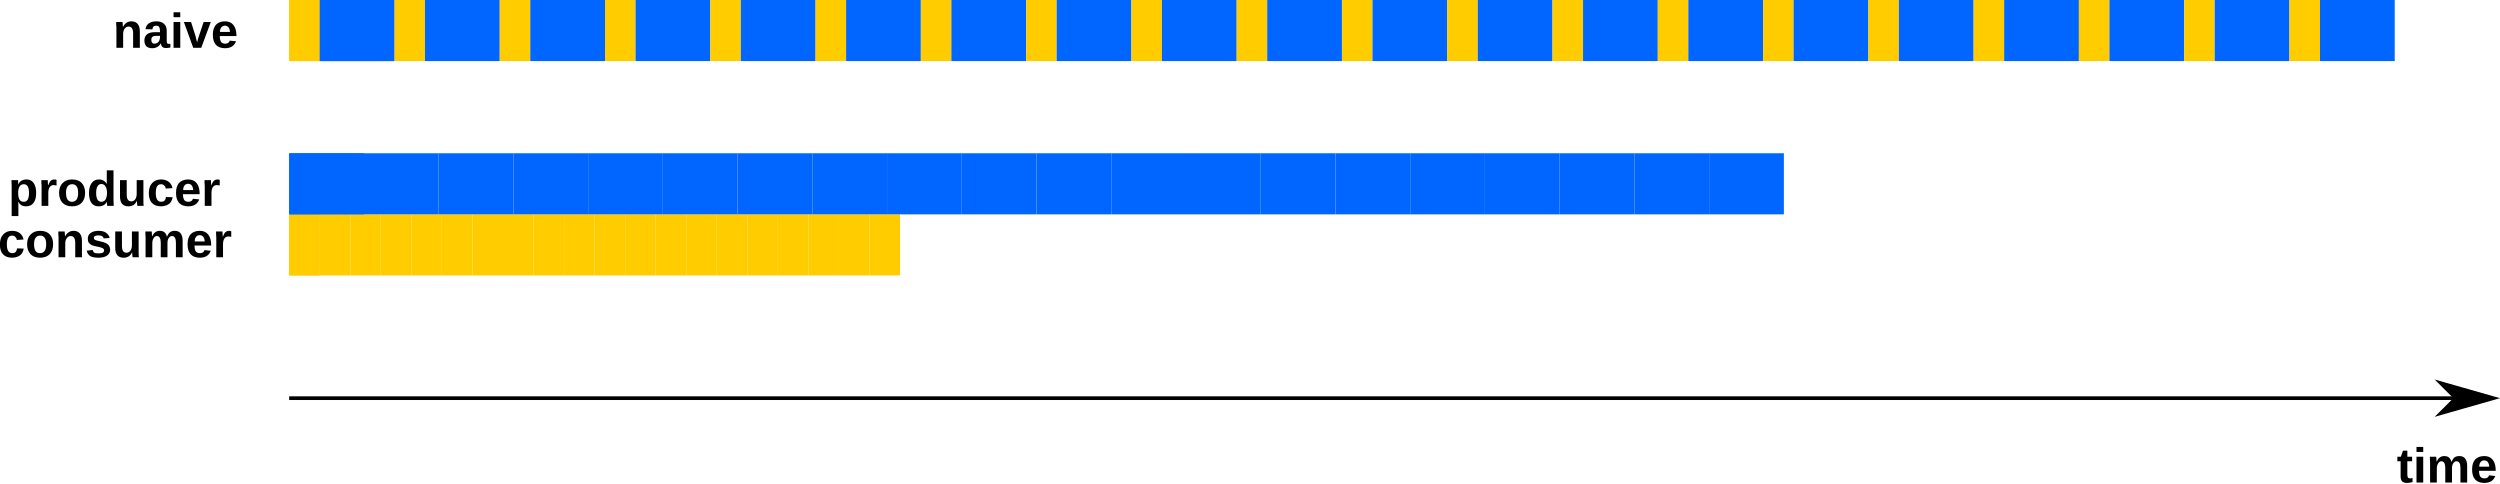
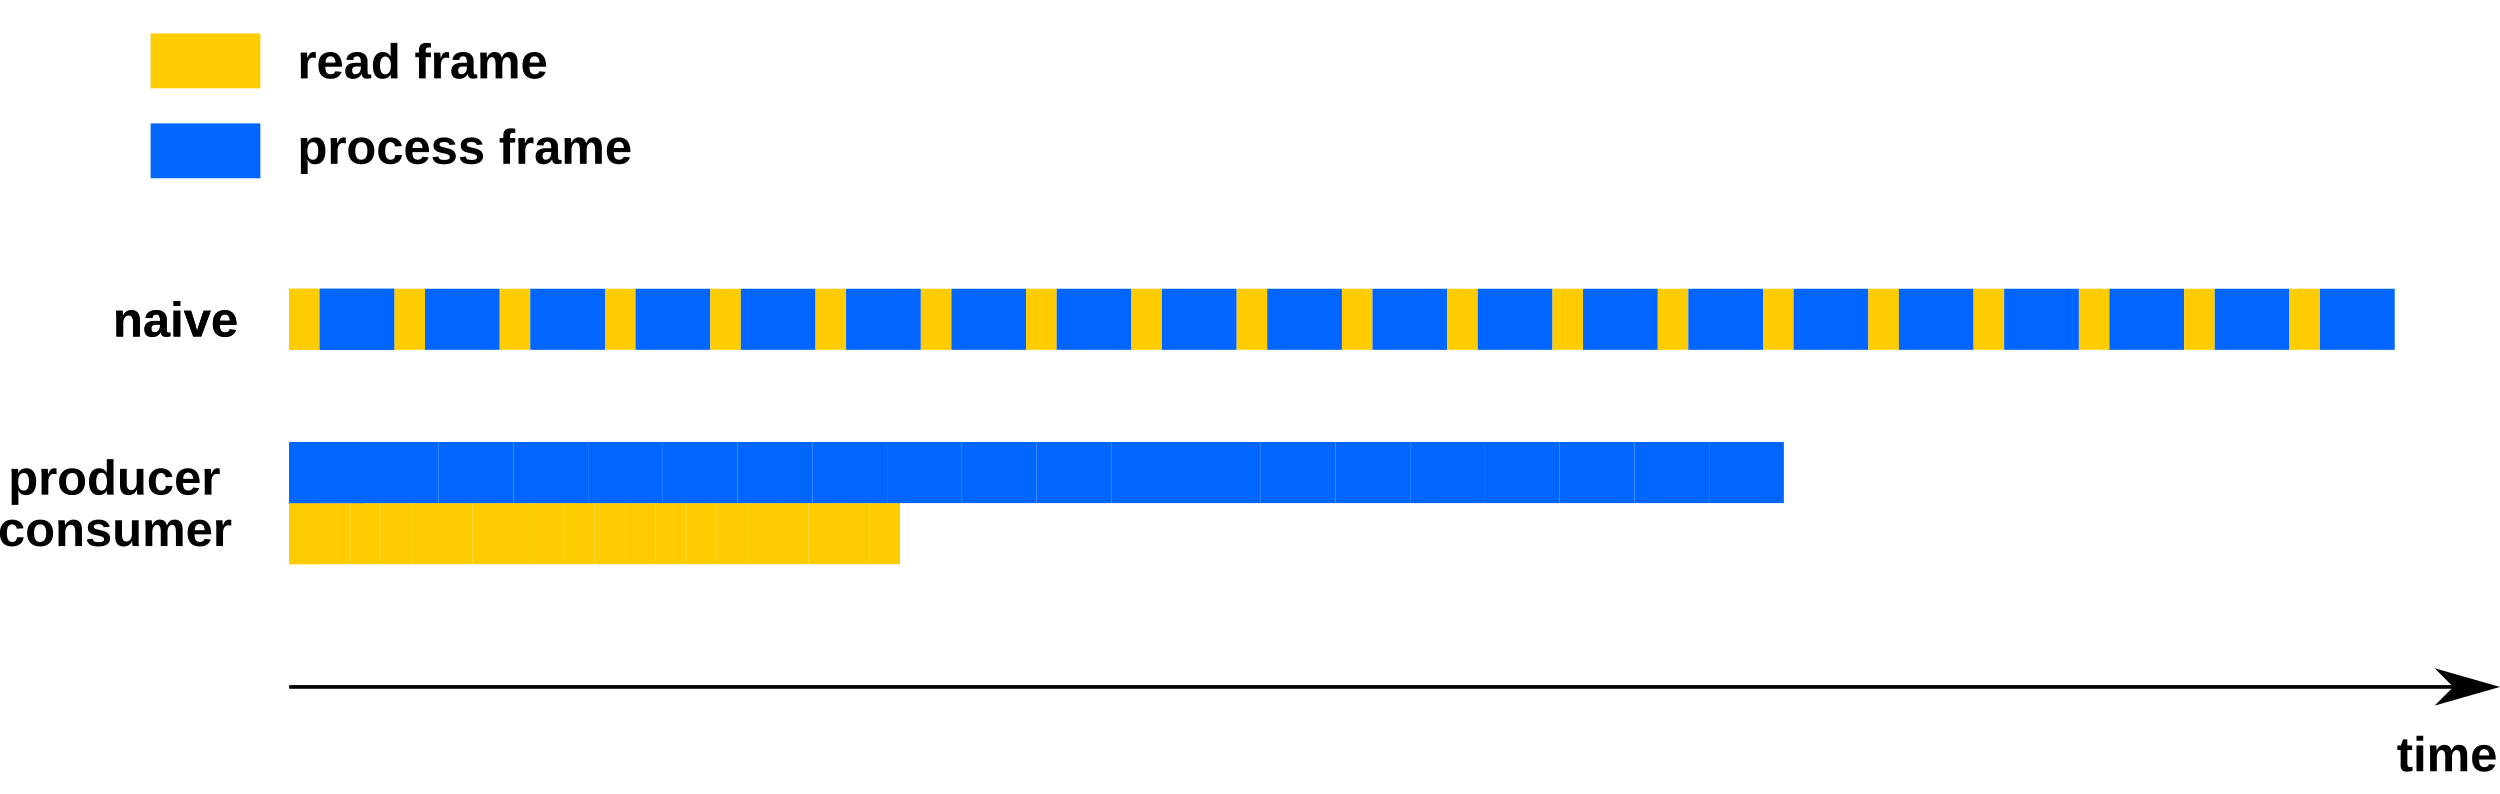
- <svg xmlns="http://www.w3.org/2000/svg" xmlns:xlink="http://www.w3.org/1999/xlink" width="180.204mm" height="34.82mm" viewBox="0 0 180.204 34.82" version="1.1" id="svg8">
+ <svg xmlns="http://www.w3.org/2000/svg" xmlns:xlink="http://www.w3.org/1999/xlink" width="180.204mm" height="57.222mm" viewBox="0 0 180.204 57.222" version="1.1" id="svg8">
  <defs id="defs2">
    <marker orient="auto" refY="0" refX="0" id="Arrow1Lend" style="overflow:visible">
      <path id="path4773" d="M 0,0 5,-5 -12.5,0 5,5 Z" style="fill:#000000;fill-opacity:1;fill-rule:evenodd;stroke:#000000;stroke-width:1pt;stroke-opacity:1" transform="matrix(-0.8,0,0,-0.8,-10,0)" />
    </marker>
  </defs>
-   <g id="layer1" transform="translate(-12.67417,-23.11014)">
-     <g id="g5538">
-       <g transform="rotate(-90,60.63713,52.89592)" id="g5320">
-         <g id="g825" transform="matrix(0.134674,0,0,0.134674,64.36028,21.56455)">
-           <rect style="fill:#ffcc00;fill-opacity:1;stroke:none;stroke-width:0.198;stroke-miterlimit:10;stroke-dasharray:none;stroke-dashoffset:0" id="rect819" width="32.695" height="16.347" x="160.829" y="31.283" />
-           <rect y="47.63" x="160.829" height="40" width="32.695" id="rect821" style="fill:#0066ff;fill-opacity:1;stroke:none;stroke-width:0.31;stroke-miterlimit:10;stroke-dasharray:none;stroke-dashoffset:0" />
-         </g>
-         <use height="100%" width="100%" x="0" y="0" xlink:href="#g825" id="use4580" />
-         <use height="100%" width="100%" x="0" y="0" xlink:href="#g825" transform="translate(0,7.588539)" id="use4582" />
-         <use height="100%" width="100%" x="0" y="0" xlink:href="#g825" transform="translate(0,15.17708)" id="use4584" />
-         <use height="100%" width="100%" x="0" y="0" xlink:href="#g825" transform="translate(0,22.76562)" id="use4586" />
-         <use height="100%" width="100%" x="0" y="0" xlink:href="#g825" transform="translate(0,30.35415)" id="use4588" />
-         <use height="100%" width="100%" x="0" y="0" xlink:href="#g825" transform="translate(0,37.94269)" id="use4590" />
-         <use height="100%" width="100%" x="0" y="0" xlink:href="#g825" transform="translate(0,45.53123)" id="use4592" />
-         <use height="100%" width="100%" x="0" y="0" xlink:href="#g825" transform="translate(0,53.11977)" id="use4594" />
-         <use height="100%" width="100%" x="0" y="0" xlink:href="#g825" transform="translate(0,60.70831)" id="use4596" />
-         <use height="100%" width="100%" x="0" y="0" xlink:href="#g825" transform="translate(0,68.29685)" id="use4598" />
-         <use height="100%" width="100%" x="0" y="0" xlink:href="#g825" transform="translate(0,75.88539)" id="use4600" />
-         <use height="100%" width="100%" x="0" y="0" xlink:href="#g825" transform="translate(0,83.47392)" id="use4602" />
-         <use height="100%" width="100%" x="0" y="0" xlink:href="#g825" transform="translate(0,91.06246)" id="use4604" />
-         <use height="100%" width="100%" x="0" y="0" xlink:href="#g825" transform="translate(0,98.651)" id="use4606" />
-         <use height="100%" width="100%" x="0" y="0" xlink:href="#g825" transform="translate(0,106.2395)" id="use4608" />
-         <use height="100%" width="100%" x="0" y="0" xlink:href="#g825" transform="translate(0,113.8281)" id="use4610" />
-         <use height="100%" width="100%" x="0" y="0" xlink:href="#g825" transform="translate(0,121.4166)" id="use4612" />
-         <use height="100%" width="100%" x="0" y="0" xlink:href="#g825" transform="translate(0,129.0052)" id="use4614" />
-         <use height="100%" width="100%" x="0" y="0" xlink:href="#g825" transform="translate(0,136.5937)" id="use4616" />
-         <use height="100%" width="100%" x="0" y="0" xlink:href="#g825" transform="translate(0,144.1822)" id="use4618" />
-       </g>
-       <g transform="rotate(-90,78.98784,71.24664)" id="g5277">
-         <g id="g4723" transform="translate(-5.820834)">
-           <rect y="25.778" x="113.091" height="2.202" width="4.403" id="rect827" style="fill:#ffcc00;fill-opacity:1;stroke:none;stroke-width:0.027;stroke-miterlimit:10;stroke-dasharray:none;stroke-dashoffset:0" />
-           <use id="use4622" xlink:href="#rect827" y="0" x="0" width="100%" height="100%" />
-           <use id="use4624" transform="translate(0,2.201579)" xlink:href="#rect827" y="0" x="0" width="100%" height="100%" />
-           <use id="use4626" transform="translate(0,4.403158)" xlink:href="#rect827" y="0" x="0" width="100%" height="100%" />
-           <use id="use4628" transform="translate(0,6.604737)" xlink:href="#rect827" y="0" x="0" width="100%" height="100%" />
-           <use id="use4630" transform="translate(0,8.806316)" xlink:href="#rect827" y="0" x="0" width="100%" height="100%" />
-           <use id="use4632" transform="translate(0,11.00789)" xlink:href="#rect827" y="0" x="0" width="100%" height="100%" />
-           <use id="use4634" transform="translate(0,13.20947)" xlink:href="#rect827" y="0" x="0" width="100%" height="100%" />
-           <use id="use4636" transform="translate(0,15.41105)" xlink:href="#rect827" y="0" x="0" width="100%" height="100%" />
-           <use id="use4638" transform="translate(0,17.61263)" xlink:href="#rect827" y="0" x="0" width="100%" height="100%" />
-           <use id="use4640" transform="translate(0,19.81421)" xlink:href="#rect827" y="0" x="0" width="100%" height="100%" />
-           <use id="use4642" transform="translate(0,22.01579)" xlink:href="#rect827" y="0" x="0" width="100%" height="100%" />
-           <use id="use4644" transform="translate(0,24.21737)" xlink:href="#rect827" y="0" x="0" width="100%" height="100%" />
-           <use id="use4646" transform="translate(0,26.41895)" xlink:href="#rect827" y="0" x="0" width="100%" height="100%" />
-           <use id="use4648" transform="translate(0,28.62053)" xlink:href="#rect827" y="0" x="0" width="100%" height="100%" />
-           <use id="use4650" transform="translate(0,30.82211)" xlink:href="#rect827" y="0" x="0" width="100%" height="100%" />
-           <use id="use4652" transform="translate(0,33.02369)" xlink:href="#rect827" y="0" x="0" width="100%" height="100%" />
-           <use id="use4654" transform="translate(0,35.22527)" xlink:href="#rect827" y="0" x="0" width="100%" height="100%" />
-           <use id="use4656" transform="translate(0,37.42684)" xlink:href="#rect827" y="0" x="0" width="100%" height="100%" />
-           <use id="use4658" transform="translate(0,39.62842)" xlink:href="#rect827" y="0" x="0" width="100%" height="100%" />
-           <use id="use4660" transform="translate(0,41.83)" xlink:href="#rect827" y="0" x="0" width="100%" height="100%" />
-         </g>
-         <g id="g4746" transform="translate(-10.77258)">
-           <rect style="fill:#0066ff;fill-opacity:1;stroke:none;stroke-width:0.042;stroke-miterlimit:10;stroke-dasharray:none;stroke-dashoffset:0" id="rect829" width="4.403" height="5.387" x="122.446" y="25.778" />
-           <use id="use4662" xlink:href="#rect829" y="0" x="0" width="100%" height="100%" />
-           <use id="use4664" transform="translate(0,5.38696)" xlink:href="#rect829" y="0" x="0" width="100%" height="100%" />
-           <use id="use4666" transform="translate(0,10.77392)" xlink:href="#rect829" y="0" x="0" width="100%" height="100%" />
-           <use id="use4668" transform="translate(0,16.16088)" xlink:href="#rect829" y="0" x="0" width="100%" height="100%" />
-           <use id="use4670" transform="translate(0,21.54784)" xlink:href="#rect829" y="0" x="0" width="100%" height="100%" />
-           <use id="use4672" transform="translate(0,26.9348)" xlink:href="#rect829" y="0" x="0" width="100%" height="100%" />
-           <use id="use4674" transform="translate(0,32.32176)" xlink:href="#rect829" y="0" x="0" width="100%" height="100%" />
-           <use id="use4676" transform="translate(0,37.70872)" xlink:href="#rect829" y="0" x="0" width="100%" height="100%" />
-           <use id="use4678" transform="translate(0,43.09568)" xlink:href="#rect829" y="0" x="0" width="100%" height="100%" />
-           <use id="use4680" transform="translate(0,48.48264)" xlink:href="#rect829" y="0" x="0" width="100%" height="100%" />
-           <use id="use4682" transform="translate(0,53.8696)" xlink:href="#rect829" y="0" x="0" width="100%" height="100%" />
-           <use id="use4684" transform="translate(0,59.25656)" xlink:href="#rect829" y="0" x="0" width="100%" height="100%" />
-           <use id="use4686" transform="translate(0,64.64352)" xlink:href="#rect829" y="0" x="0" width="100%" height="100%" />
-           <use id="use4688" transform="translate(0,70.03048)" xlink:href="#rect829" y="0" x="0" width="100%" height="100%" />
-           <use id="use4690" transform="translate(0,75.41744)" xlink:href="#rect829" y="0" x="0" width="100%" height="100%" />
-           <use id="use4692" transform="translate(0,80.8044)" xlink:href="#rect829" y="0" x="0" width="100%" height="100%" />
-           <use id="use4694" transform="translate(0,86.19136)" xlink:href="#rect829" y="0" x="0" width="100%" height="100%" />
-           <use id="use4696" transform="translate(0,91.57832)" xlink:href="#rect829" y="0" x="0" width="100%" height="100%" />
-           <use id="use4698" transform="translate(0,96.96528)" xlink:href="#rect829" y="0" x="0" width="100%" height="100%" />
-           <use id="use4700" transform="translate(0,102.3522)" xlink:href="#rect829" y="0" x="0" width="100%" height="100%" />
-         </g>
-       </g>
+   <g id="layer1" transform="translate(-12.67417,-0.7086969)">
+     <text id="text5450" y="61.593" x="184.696" style="font-style:normal;font-variant:normal;font-weight:bold;font-stretch:normal;font-size:3.528px;line-height:10;font-family:Arial;-inkscape-font-specification:'Arial Bold';letter-spacing:0px;word-spacing:0px;fill:#000000;fill-opacity:1;stroke:none;stroke-width:0.265" xml:space="preserve">
+       <tspan style="stroke-width:0.265" y="80.205" x="184.696" id="tspan5448" />
+     </text>
+     <g id="g6179" transform="translate(0,-1.5875)">
+       <rect transform="rotate(-90)" style="fill:#ffcc00;fill-opacity:1;stroke:none;stroke-width:0.027;stroke-miterlimit:10;stroke-dasharray:none;stroke-dashoffset:0" id="rect819" width="4.403" height="2.202" x="-27.513" y="33.519" />
+       <rect transform="rotate(-90)" y="35.72" x="-27.513" height="5.387" width="4.403" id="rect821" style="fill:#0066ff;fill-opacity:1;stroke:none;stroke-width:0.042;stroke-miterlimit:10;stroke-dasharray:none;stroke-dashoffset:0" />
+       <rect transform="rotate(-90)" y="33.519" x="-27.513" height="2.202" width="4.403" id="rect5850" style="fill:#ffcc00;fill-opacity:1;stroke:none;stroke-width:0.027;stroke-miterlimit:10;stroke-dasharray:none;stroke-dashoffset:0" />
+       <rect transform="rotate(-90)" style="fill:#0066ff;fill-opacity:1;stroke:none;stroke-width:0.042;stroke-miterlimit:10;stroke-dasharray:none;stroke-dashoffset:0" id="rect5852" width="4.403" height="5.387" x="-27.513" y="35.72" />
+       <rect transform="rotate(-90)" y="41.107" x="-27.513" height="2.202" width="4.403" id="rect5856" style="fill:#ffcc00;fill-opacity:1;stroke:none;stroke-width:0.027;stroke-miterlimit:10;stroke-dasharray:none;stroke-dashoffset:0" />
+       <rect transform="rotate(-90)" style="fill:#0066ff;fill-opacity:1;stroke:none;stroke-width:0.042;stroke-miterlimit:10;stroke-dasharray:none;stroke-dashoffset:0" id="rect5858" width="4.403" height="5.387" x="-27.513" y="43.309" />
+       <rect transform="rotate(-90)" y="48.696" x="-27.513" height="2.202" width="4.403" id="rect5862" style="fill:#ffcc00;fill-opacity:1;stroke:none;stroke-width:0.027;stroke-miterlimit:10;stroke-dasharray:none;stroke-dashoffset:0" />
+       <rect transform="rotate(-90)" style="fill:#0066ff;fill-opacity:1;stroke:none;stroke-width:0.042;stroke-miterlimit:10;stroke-dasharray:none;stroke-dashoffset:0" id="rect5864" width="4.403" height="5.387" x="-27.513" y="50.897" />
+       <rect transform="rotate(-90)" y="56.284" x="-27.513" height="2.202" width="4.403" id="rect5868" style="fill:#ffcc00;fill-opacity:1;stroke:none;stroke-width:0.027;stroke-miterlimit:10;stroke-dasharray:none;stroke-dashoffset:0" />
+       <rect transform="rotate(-90)" style="fill:#0066ff;fill-opacity:1;stroke:none;stroke-width:0.042;stroke-miterlimit:10;stroke-dasharray:none;stroke-dashoffset:0" id="rect5870" width="4.403" height="5.387" x="-27.513" y="58.486" />
+       <rect transform="rotate(-90)" y="63.873" x="-27.513" height="2.202" width="4.403" id="rect5874" style="fill:#ffcc00;fill-opacity:1;stroke:none;stroke-width:0.027;stroke-miterlimit:10;stroke-dasharray:none;stroke-dashoffset:0" />
+       <rect transform="rotate(-90)" style="fill:#0066ff;fill-opacity:1;stroke:none;stroke-width:0.042;stroke-miterlimit:10;stroke-dasharray:none;stroke-dashoffset:0" id="rect5876" width="4.403" height="5.387" x="-27.513" y="66.074" />
+       <rect transform="rotate(-90)" y="71.461" x="-27.513" height="2.202" width="4.403" id="rect5880" style="fill:#ffcc00;fill-opacity:1;stroke:none;stroke-width:0.027;stroke-miterlimit:10;stroke-dasharray:none;stroke-dashoffset:0" />
+       <rect transform="rotate(-90)" style="fill:#0066ff;fill-opacity:1;stroke:none;stroke-width:0.042;stroke-miterlimit:10;stroke-dasharray:none;stroke-dashoffset:0" id="rect5882" width="4.403" height="5.387" x="-27.513" y="73.663" />
+       <rect transform="rotate(-90)" y="79.05" x="-27.513" height="2.202" width="4.403" id="rect5886" style="fill:#ffcc00;fill-opacity:1;stroke:none;stroke-width:0.027;stroke-miterlimit:10;stroke-dasharray:none;stroke-dashoffset:0" />
+       <rect transform="rotate(-90)" style="fill:#0066ff;fill-opacity:1;stroke:none;stroke-width:0.042;stroke-miterlimit:10;stroke-dasharray:none;stroke-dashoffset:0" id="rect5888" width="4.403" height="5.387" x="-27.513" y="81.252" />
+       <rect transform="rotate(-90)" y="86.638" x="-27.513" height="2.202" width="4.403" id="rect5892" style="fill:#ffcc00;fill-opacity:1;stroke:none;stroke-width:0.027;stroke-miterlimit:10;stroke-dasharray:none;stroke-dashoffset:0" />
+       <rect transform="rotate(-90)" style="fill:#0066ff;fill-opacity:1;stroke:none;stroke-width:0.042;stroke-miterlimit:10;stroke-dasharray:none;stroke-dashoffset:0" id="rect5894" width="4.403" height="5.387" x="-27.513" y="88.84" />
+       <rect transform="rotate(-90)" y="94.227" x="-27.513" height="2.202" width="4.403" id="rect5898" style="fill:#ffcc00;fill-opacity:1;stroke:none;stroke-width:0.027;stroke-miterlimit:10;stroke-dasharray:none;stroke-dashoffset:0" />
+       <rect transform="rotate(-90)" style="fill:#0066ff;fill-opacity:1;stroke:none;stroke-width:0.042;stroke-miterlimit:10;stroke-dasharray:none;stroke-dashoffset:0" id="rect5900" width="4.403" height="5.387" x="-27.513" y="96.429" />
+       <rect transform="rotate(-90)" y="101.816" x="-27.513" height="2.202" width="4.403" id="rect5904" style="fill:#ffcc00;fill-opacity:1;stroke:none;stroke-width:0.027;stroke-miterlimit:10;stroke-dasharray:none;stroke-dashoffset:0" />
+       <rect transform="rotate(-90)" style="fill:#0066ff;fill-opacity:1;stroke:none;stroke-width:0.042;stroke-miterlimit:10;stroke-dasharray:none;stroke-dashoffset:0" id="rect5906" width="4.403" height="5.387" x="-27.513" y="104.017" />
+       <rect transform="rotate(-90)" y="109.404" x="-27.513" height="2.202" width="4.403" id="rect5910" style="fill:#ffcc00;fill-opacity:1;stroke:none;stroke-width:0.027;stroke-miterlimit:10;stroke-dasharray:none;stroke-dashoffset:0" />
+       <rect transform="rotate(-90)" style="fill:#0066ff;fill-opacity:1;stroke:none;stroke-width:0.042;stroke-miterlimit:10;stroke-dasharray:none;stroke-dashoffset:0" id="rect5912" width="4.403" height="5.387" x="-27.513" y="111.606" />
+       <rect transform="rotate(-90)" y="116.993" x="-27.513" height="2.202" width="4.403" id="rect5916" style="fill:#ffcc00;fill-opacity:1;stroke:none;stroke-width:0.027;stroke-miterlimit:10;stroke-dasharray:none;stroke-dashoffset:0" />
+       <rect transform="rotate(-90)" style="fill:#0066ff;fill-opacity:1;stroke:none;stroke-width:0.042;stroke-miterlimit:10;stroke-dasharray:none;stroke-dashoffset:0" id="rect5918" width="4.403" height="5.387" x="-27.513" y="119.194" />
+       <rect transform="rotate(-90)" y="124.581" x="-27.513" height="2.202" width="4.403" id="rect5922" style="fill:#ffcc00;fill-opacity:1;stroke:none;stroke-width:0.027;stroke-miterlimit:10;stroke-dasharray:none;stroke-dashoffset:0" />
+       <rect transform="rotate(-90)" style="fill:#0066ff;fill-opacity:1;stroke:none;stroke-width:0.042;stroke-miterlimit:10;stroke-dasharray:none;stroke-dashoffset:0" id="rect5924" width="4.403" height="5.387" x="-27.513" y="126.783" />
+       <rect transform="rotate(-90)" y="132.17" x="-27.513" height="2.202" width="4.403" id="rect5928" style="fill:#ffcc00;fill-opacity:1;stroke:none;stroke-width:0.027;stroke-miterlimit:10;stroke-dasharray:none;stroke-dashoffset:0" />
+       <rect transform="rotate(-90)" style="fill:#0066ff;fill-opacity:1;stroke:none;stroke-width:0.042;stroke-miterlimit:10;stroke-dasharray:none;stroke-dashoffset:0" id="rect5930" width="4.403" height="5.387" x="-27.513" y="134.371" />
+       <rect transform="rotate(-90)" y="139.758" x="-27.513" height="2.202" width="4.403" id="rect5934" style="fill:#ffcc00;fill-opacity:1;stroke:none;stroke-width:0.027;stroke-miterlimit:10;stroke-dasharray:none;stroke-dashoffset:0" />
+       <rect transform="rotate(-90)" style="fill:#0066ff;fill-opacity:1;stroke:none;stroke-width:0.042;stroke-miterlimit:10;stroke-dasharray:none;stroke-dashoffset:0" id="rect5936" width="4.403" height="5.387" x="-27.513" y="141.96" />
+       <rect transform="rotate(-90)" y="147.347" x="-27.513" height="2.202" width="4.403" id="rect5940" style="fill:#ffcc00;fill-opacity:1;stroke:none;stroke-width:0.027;stroke-miterlimit:10;stroke-dasharray:none;stroke-dashoffset:0" />
+       <rect transform="rotate(-90)" style="fill:#0066ff;fill-opacity:1;stroke:none;stroke-width:0.042;stroke-miterlimit:10;stroke-dasharray:none;stroke-dashoffset:0" id="rect5942" width="4.403" height="5.387" x="-27.513" y="149.548" />
+       <rect transform="rotate(-90)" y="154.935" x="-27.513" height="2.202" width="4.403" id="rect5946" style="fill:#ffcc00;fill-opacity:1;stroke:none;stroke-width:0.027;stroke-miterlimit:10;stroke-dasharray:none;stroke-dashoffset:0" />
+       <rect transform="rotate(-90)" style="fill:#0066ff;fill-opacity:1;stroke:none;stroke-width:0.042;stroke-miterlimit:10;stroke-dasharray:none;stroke-dashoffset:0" id="rect5948" width="4.403" height="5.387" x="-27.513" y="157.137" />
+       <rect transform="rotate(-90)" y="162.524" x="-27.513" height="2.202" width="4.403" id="rect5952" style="fill:#ffcc00;fill-opacity:1;stroke:none;stroke-width:0.027;stroke-miterlimit:10;stroke-dasharray:none;stroke-dashoffset:0" />
+       <rect transform="rotate(-90)" style="fill:#0066ff;fill-opacity:1;stroke:none;stroke-width:0.042;stroke-miterlimit:10;stroke-dasharray:none;stroke-dashoffset:0" id="rect5954" width="4.403" height="5.387" x="-27.513" y="164.725" />
+       <rect transform="rotate(-90)" y="170.112" x="-27.513" height="2.202" width="4.403" id="rect5958" style="fill:#ffcc00;fill-opacity:1;stroke:none;stroke-width:0.027;stroke-miterlimit:10;stroke-dasharray:none;stroke-dashoffset:0" />
+       <rect transform="rotate(-90)" style="fill:#0066ff;fill-opacity:1;stroke:none;stroke-width:0.042;stroke-miterlimit:10;stroke-dasharray:none;stroke-dashoffset:0" id="rect5960" width="4.403" height="5.387" x="-27.513" y="172.314" />
+       <rect transform="rotate(-90)" y="177.701" x="-27.513" height="2.202" width="4.403" id="rect5964" style="fill:#ffcc00;fill-opacity:1;stroke:none;stroke-width:0.027;stroke-miterlimit:10;stroke-dasharray:none;stroke-dashoffset:0" />
+       <rect transform="rotate(-90)" style="fill:#0066ff;fill-opacity:1;stroke:none;stroke-width:0.042;stroke-miterlimit:10;stroke-dasharray:none;stroke-dashoffset:0" id="rect5966" width="4.403" height="5.387" x="-27.513" y="179.903" />
+       <rect transform="rotate(-90)" y="33.519" x="-42.964" height="2.202" width="4.403" id="rect827" style="fill:#ffcc00;fill-opacity:1;stroke:none;stroke-width:0.027;stroke-miterlimit:10;stroke-dasharray:none;stroke-dashoffset:0" />
+       <use id="use4622" xlink:href="#rect827" y="0" x="0" width="100%" height="100%" />
+       <use id="use4624" transform="translate(2.201579)" xlink:href="#rect827" y="0" x="0" width="100%" height="100%" />
+       <use id="use4626" transform="translate(4.403158)" xlink:href="#rect827" y="0" x="0" width="100%" height="100%" />
+       <use id="use4628" transform="translate(6.604738)" xlink:href="#rect827" y="0" x="0" width="100%" height="100%" />
+       <use id="use4630" transform="translate(8.806316)" xlink:href="#rect827" y="0" x="0" width="100%" height="100%" />
+       <use id="use4632" transform="translate(11.00789)" xlink:href="#rect827" y="0" x="0" width="100%" height="100%" />
+       <use id="use4634" transform="translate(13.20947)" xlink:href="#rect827" y="0" x="0" width="100%" height="100%" />
+       <use id="use4636" transform="translate(15.41105)" xlink:href="#rect827" y="0" x="0" width="100%" height="100%" />
+       <use id="use4638" transform="translate(17.61263)" xlink:href="#rect827" y="0" x="0" width="100%" height="100%" />
+       <use id="use4640" transform="translate(19.81421)" xlink:href="#rect827" y="0" x="0" width="100%" height="100%" />
+       <use id="use4642" transform="translate(22.01579)" xlink:href="#rect827" y="0" x="0" width="100%" height="100%" />
+       <use id="use4644" transform="translate(24.21737)" xlink:href="#rect827" y="0" x="0" width="100%" height="100%" />
+       <use id="use4646" transform="translate(26.41895)" xlink:href="#rect827" y="0" x="0" width="100%" height="100%" />
+       <use id="use4648" transform="translate(28.62053)" xlink:href="#rect827" y="0" x="0" width="100%" height="100%" />
+       <use id="use4650" transform="translate(30.82211)" xlink:href="#rect827" y="0" x="0" width="100%" height="100%" />
+       <use id="use4652" transform="translate(33.02369)" xlink:href="#rect827" y="0" x="0" width="100%" height="100%" />
+       <use id="use4654" transform="translate(35.22527)" xlink:href="#rect827" y="0" x="0" width="100%" height="100%" />
+       <use id="use4656" transform="translate(37.42684)" xlink:href="#rect827" y="0" x="0" width="100%" height="100%" />
+       <use id="use4658" transform="translate(39.62842)" xlink:href="#rect827" y="0" x="0" width="100%" height="100%" />
+       <use id="use4660" transform="translate(41.83)" xlink:href="#rect827" y="0" x="0" width="100%" height="100%" />
+       <rect transform="rotate(-90)" style="fill:#0066ff;fill-opacity:1;stroke:none;stroke-width:0.042;stroke-miterlimit:10;stroke-dasharray:none;stroke-dashoffset:0" id="rect829" width="4.403" height="5.387" x="-38.561" y="33.519" />
+       <use id="use4662" xlink:href="#rect829" y="0" x="0" width="100%" height="100%" />
+       <use id="use4664" transform="translate(5.38696)" xlink:href="#rect829" y="0" x="0" width="100%" height="100%" />
+       <use id="use4666" transform="translate(10.77392)" xlink:href="#rect829" y="0" x="0" width="100%" height="100%" />
+       <use id="use4668" transform="translate(16.16088)" xlink:href="#rect829" y="0" x="0" width="100%" height="100%" />
+       <use id="use4670" transform="translate(21.54784)" xlink:href="#rect829" y="0" x="0" width="100%" height="100%" />
+       <use id="use4672" transform="translate(26.9348)" xlink:href="#rect829" y="0" x="0" width="100%" height="100%" />
+       <use id="use4674" transform="translate(32.32176)" xlink:href="#rect829" y="0" x="0" width="100%" height="100%" />
+       <use id="use4676" transform="translate(37.70872)" xlink:href="#rect829" y="0" x="0" width="100%" height="100%" />
+       <use id="use4678" transform="translate(43.09568)" xlink:href="#rect829" y="0" x="0" width="100%" height="100%" />
+       <use id="use4680" transform="translate(48.48264,-4e-6)" xlink:href="#rect829" y="0" x="0" width="100%" height="100%" />
+       <use id="use4682" transform="translate(53.8696,-4e-6)" xlink:href="#rect829" y="0" x="0" width="100%" height="100%" />
+       <use id="use4684" transform="translate(59.25656,-4e-6)" xlink:href="#rect829" y="0" x="0" width="100%" height="100%" />
+       <use id="use4686" transform="translate(64.64352,-4e-6)" xlink:href="#rect829" y="0" x="0" width="100%" height="100%" />
+       <use id="use4688" transform="translate(70.03048,-4e-6)" xlink:href="#rect829" y="0" x="0" width="100%" height="100%" />
+       <use id="use4690" transform="translate(75.41744,-4e-6)" xlink:href="#rect829" y="0" x="0" width="100%" height="100%" />
+       <use id="use4692" transform="translate(80.8044,-4e-6)" xlink:href="#rect829" y="0" x="0" width="100%" height="100%" />
+       <use id="use4694" transform="translate(86.19136,-5e-6)" xlink:href="#rect829" y="0" x="0" width="100%" height="100%" />
+       <use id="use4696" transform="translate(91.57831,5e-6)" xlink:href="#rect829" y="0" x="0" width="100%" height="100%" />
+       <use id="use4698" transform="translate(96.96527,5e-6)" xlink:href="#rect829" y="0" x="0" width="100%" height="100%" />
+       <use id="use4700" transform="translate(102.3522,-4e-6)" xlink:href="#rect829" y="0" x="0" width="100%" height="100%" />
      <text id="text4750" y="26.554" x="20.818" style="font-style:normal;font-variant:normal;font-weight:bold;font-stretch:normal;font-size:3.528px;line-height:10;font-family:Arial;-inkscape-font-specification:'Arial Bold';letter-spacing:0px;word-spacing:0px;fill:#000000;fill-opacity:1;stroke:none;stroke-width:0.265" xml:space="preserve">
        <tspan style="stroke-width:0.265" y="26.554" x="20.818" id="tspan4748">naive</tspan>
      </text>
-       <g transform="translate(-92.7934,25.28364)" id="g5231">
-         <text id="text4754" y="12.667" x="106.06" style="font-style:normal;font-variant:normal;font-weight:bold;font-stretch:normal;font-size:3.528px;line-height:10;font-family:Arial;-inkscape-font-specification:'Arial Bold';letter-spacing:0px;word-spacing:0px;fill:#000000;fill-opacity:1;stroke:none;stroke-width:0.265" xml:space="preserve">
-           <tspan style="stroke-width:0.265" y="12.667" x="106.06" id="tspan4752">producer</tspan>
-           <tspan style="stroke-width:0.265" y="47.945" x="106.06" id="tspan4756" />
-         </text>
-         <text xml:space="preserve" style="font-style:normal;font-variant:normal;font-weight:bold;font-stretch:normal;font-size:3.528px;line-height:10;font-family:Arial;-inkscape-font-specification:'Arial Bold';letter-spacing:0px;word-spacing:0px;fill:#000000;fill-opacity:1;stroke:none;stroke-width:0.265" x="105.321" y="16.372" id="text4762">
-           <tspan id="tspan4760" x="105.321" y="16.372" style="stroke-width:0.265">consumer</tspan>
-         </text>
-       </g>
+       <text xml:space="preserve" style="font-style:normal;font-variant:normal;font-weight:bold;font-stretch:normal;font-size:3.528px;line-height:10;font-family:Arial;-inkscape-font-specification:'Arial Bold';letter-spacing:0px;word-spacing:0px;fill:#000000;fill-opacity:1;stroke:none;stroke-width:0.265" x="13.267" y="37.951" id="text4754">
+         <tspan id="tspan4752" x="13.267" y="37.951" style="stroke-width:0.265">producer</tspan>
+         <tspan id="tspan4756" x="13.267" y="73.229" style="stroke-width:0.265" />
+       </text>
+       <text id="text4762" y="41.655" x="12.528" style="font-style:normal;font-variant:normal;font-weight:bold;font-stretch:normal;font-size:3.528px;line-height:10;font-family:Arial;-inkscape-font-specification:'Arial Bold';letter-spacing:0px;word-spacing:0px;fill:#000000;fill-opacity:1;stroke:none;stroke-width:0.265" xml:space="preserve">
+         <tspan style="stroke-width:0.265" y="41.655" x="12.528" id="tspan4760">consumer</tspan>
+       </text>
      <path id="path4768" d="M 33.519,51.811 H 192.363" style="fill:none;stroke:#000000;stroke-width:0.265;stroke-linecap:butt;stroke-linejoin:miter;stroke-miterlimit:4;stroke-dasharray:none;stroke-opacity:1;marker-end:url(#Arrow1Lend)" />
-       <g id="g5452" transform="translate(79.37475,45.22189)">
-         <text xml:space="preserve" style="font-style:normal;font-variant:normal;font-weight:bold;font-stretch:normal;font-size:3.528px;line-height:10;font-family:Arial;-inkscape-font-specification:'Arial Bold';letter-spacing:0px;word-spacing:0px;fill:#000000;fill-opacity:1;stroke:none;stroke-width:0.265" x="106.06" y="12.667" id="text5446">
-           <tspan id="tspan5442" x="106.06" y="12.667" style="stroke-width:0.265">time</tspan>
-           <tspan id="tspan5444" x="106.06" y="47.945" style="stroke-width:0.265" />
-         </text>
-         <text id="text5450" y="16.372" x="105.321" style="font-style:normal;font-variant:normal;font-weight:bold;font-stretch:normal;font-size:3.528px;line-height:10;font-family:Arial;-inkscape-font-specification:'Arial Bold';letter-spacing:0px;word-spacing:0px;fill:#000000;fill-opacity:1;stroke:none;stroke-width:0.265" xml:space="preserve">
-           <tspan style="stroke-width:0.265" y="34.983" x="105.321" id="tspan5448" />
-         </text>
-       </g>
+       <text id="text5446" y="57.889" x="185.435" style="font-style:normal;font-variant:normal;font-weight:bold;font-stretch:normal;font-size:3.528px;line-height:10;font-family:Arial;-inkscape-font-specification:'Arial Bold';letter-spacing:0px;word-spacing:0px;fill:#000000;fill-opacity:1;stroke:none;stroke-width:0.265" xml:space="preserve">
+         <tspan style="stroke-width:0.265" y="57.889" x="185.435" id="tspan5442">time</tspan>
+         <tspan style="stroke-width:0.265" y="93.167" x="185.435" id="tspan5444" />
+       </text>
+       <rect style="fill:#ffcc00;fill-opacity:1;stroke:none;stroke-width:0.048;stroke-miterlimit:10;stroke-dasharray:none;stroke-dashoffset:0" id="rect6060" width="7.91" height="3.955" x="23.531" y="4.709" />
+       <rect y="11.191" x="23.531" height="3.955" width="7.91" id="rect6062" style="fill:#0066ff;fill-opacity:1;stroke:none;stroke-width:0.048;stroke-miterlimit:10;stroke-dasharray:none;stroke-dashoffset:0" />
+       <text xml:space="preserve" style="font-style:normal;font-variant:normal;font-weight:bold;font-stretch:normal;font-size:3.528px;line-height:10;font-family:Arial;-inkscape-font-specification:'Arial Bold';letter-spacing:0px;word-spacing:0px;fill:#000000;fill-opacity:1;stroke:none;stroke-width:0.265" x="20.818" y="26.554" id="text6066">
+         <tspan id="tspan6064" x="20.818" y="26.554" style="stroke-width:0.265">naive</tspan>
+       </text>
+       <text id="text6070" y="7.95" x="34.113" style="font-style:normal;font-variant:normal;font-weight:bold;font-stretch:normal;font-size:3.528px;line-height:10;font-family:Arial;-inkscape-font-specification:'Arial Bold';letter-spacing:0px;word-spacing:0px;fill:#000000;fill-opacity:1;stroke:none;stroke-width:0.265" xml:space="preserve">
+         <tspan style="stroke-width:0.265" y="7.95" x="34.113" id="tspan6068">read frame</tspan>
+       </text>
+       <text xml:space="preserve" style="font-style:normal;font-variant:normal;font-weight:bold;font-stretch:normal;font-size:3.528px;line-height:10;font-family:Arial;-inkscape-font-specification:'Arial Bold';letter-spacing:0px;word-spacing:0px;fill:#000000;fill-opacity:1;stroke:none;stroke-width:0.265" x="34.113" y="14.105" id="text6074">
+         <tspan id="tspan6072" x="34.113" y="14.105" style="stroke-width:0.265">process frame</tspan>
+       </text>
    </g>
  </g>
</svg>
